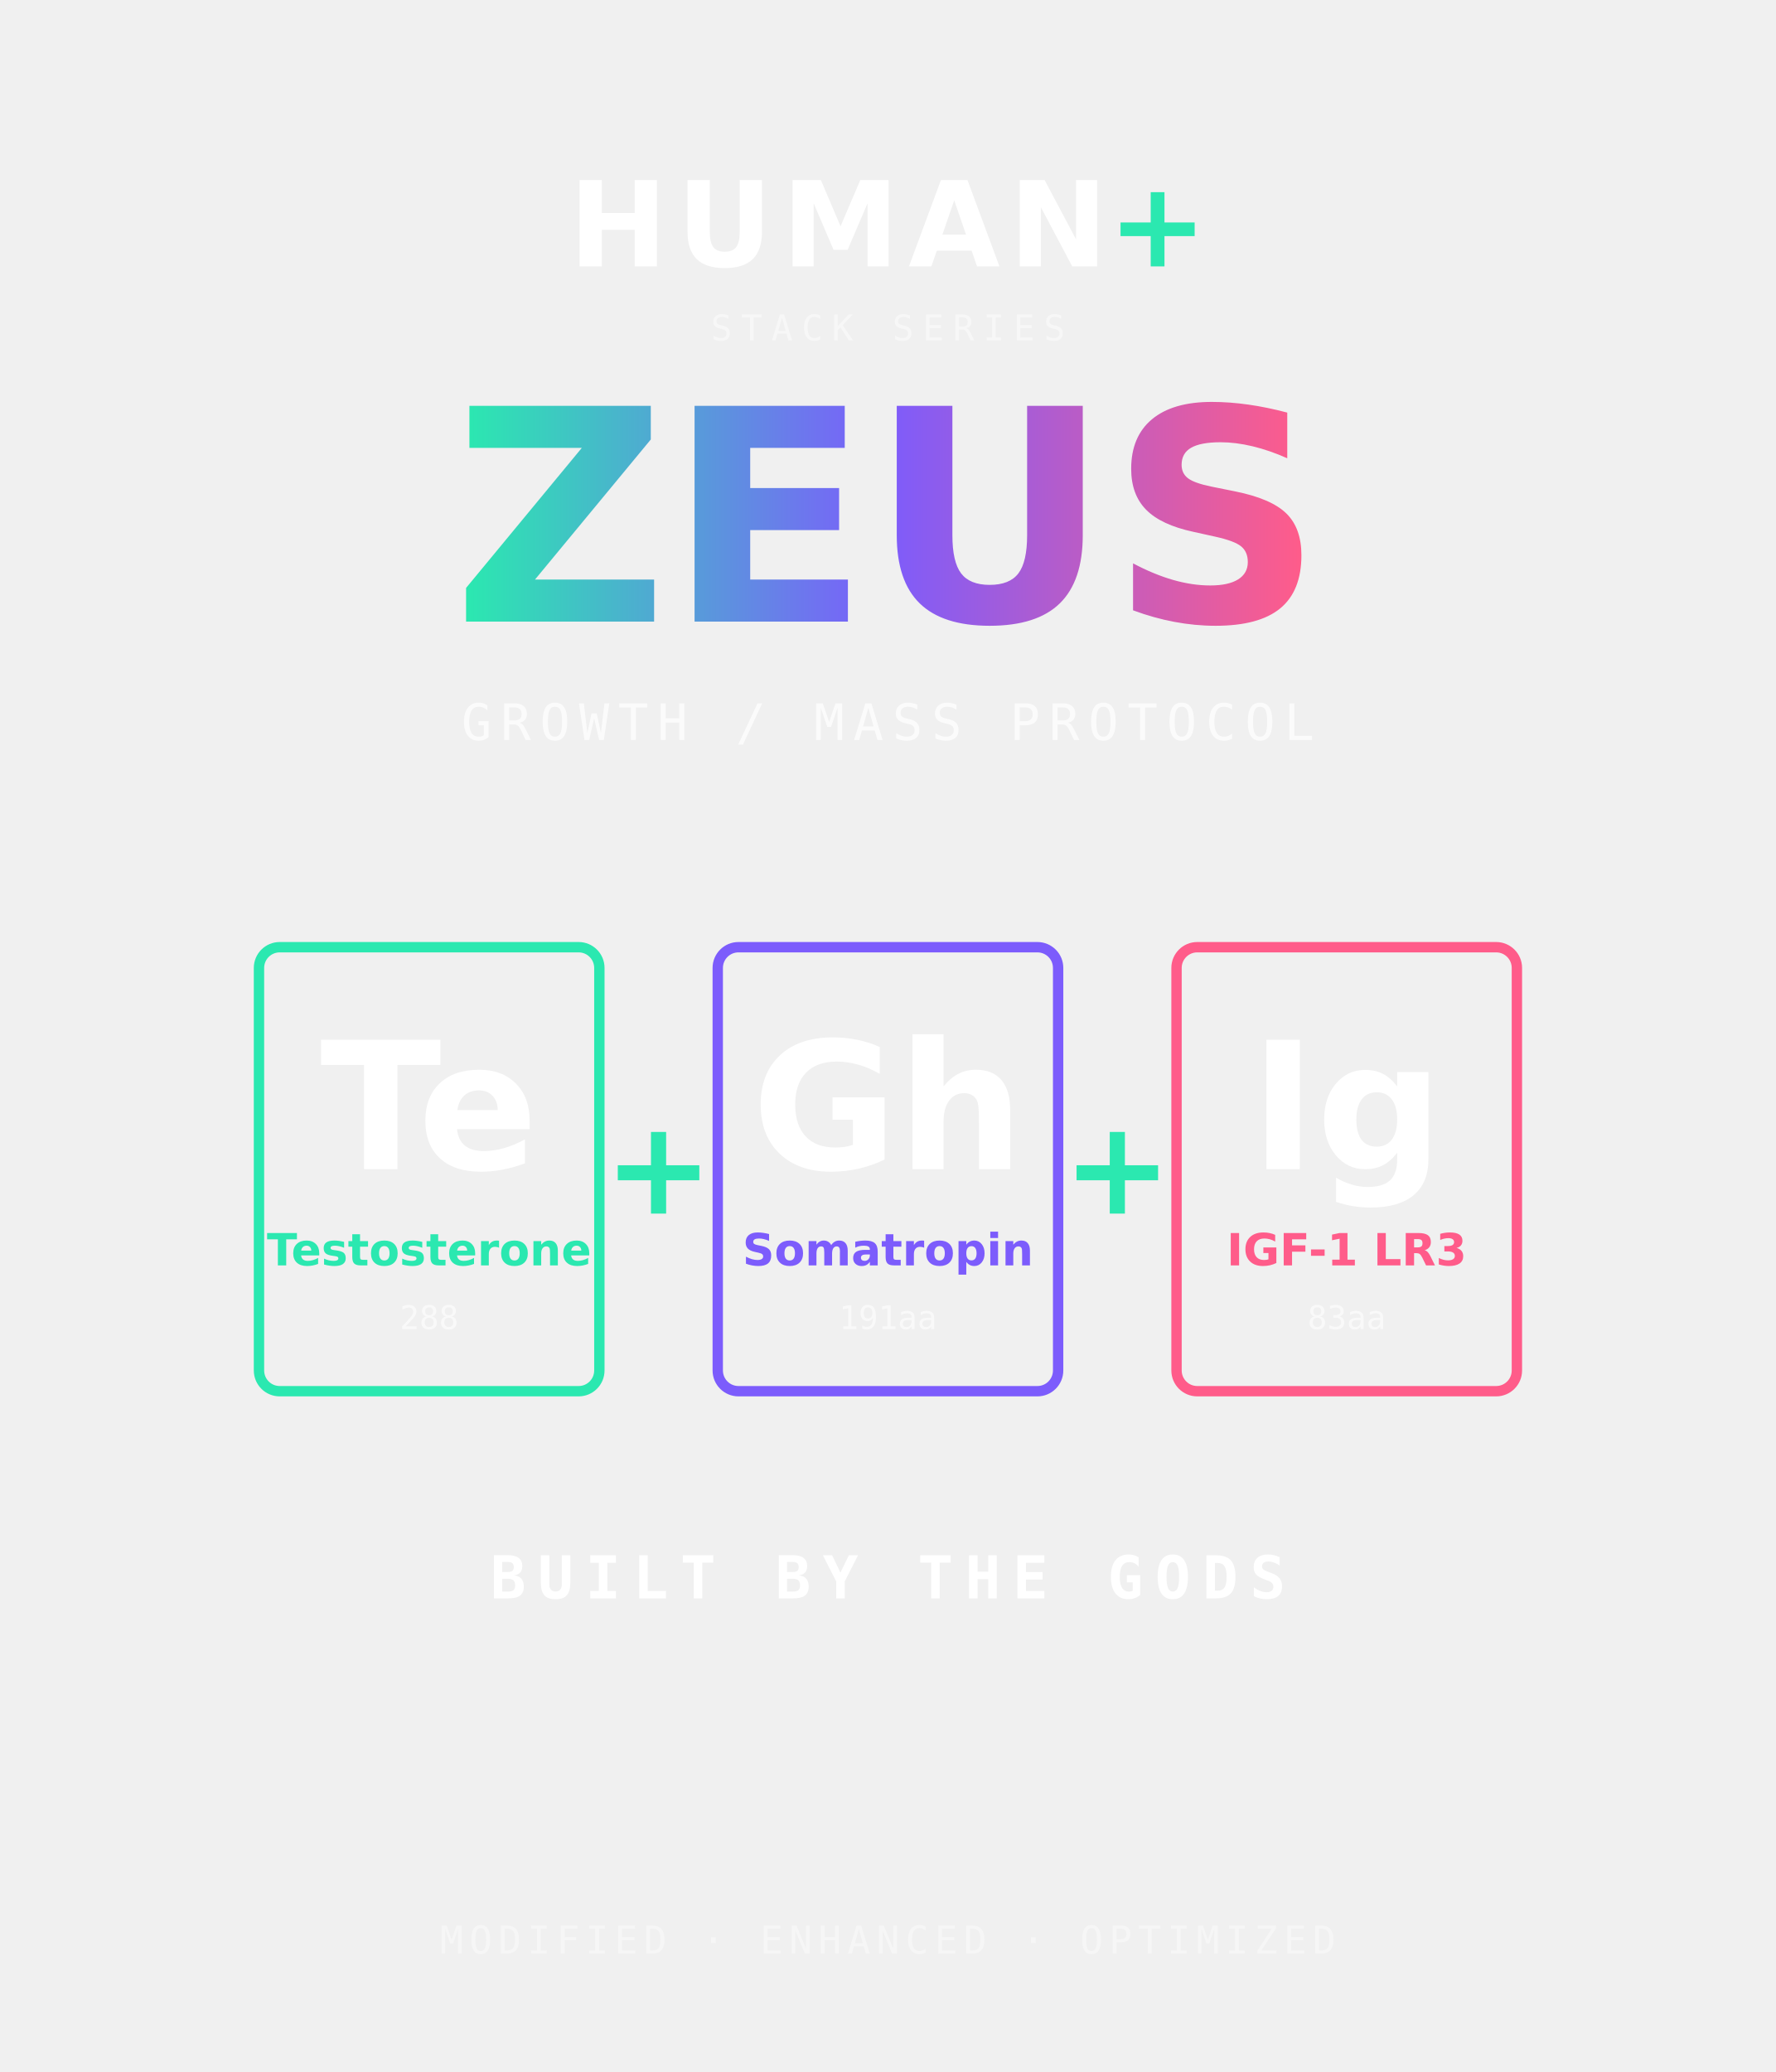
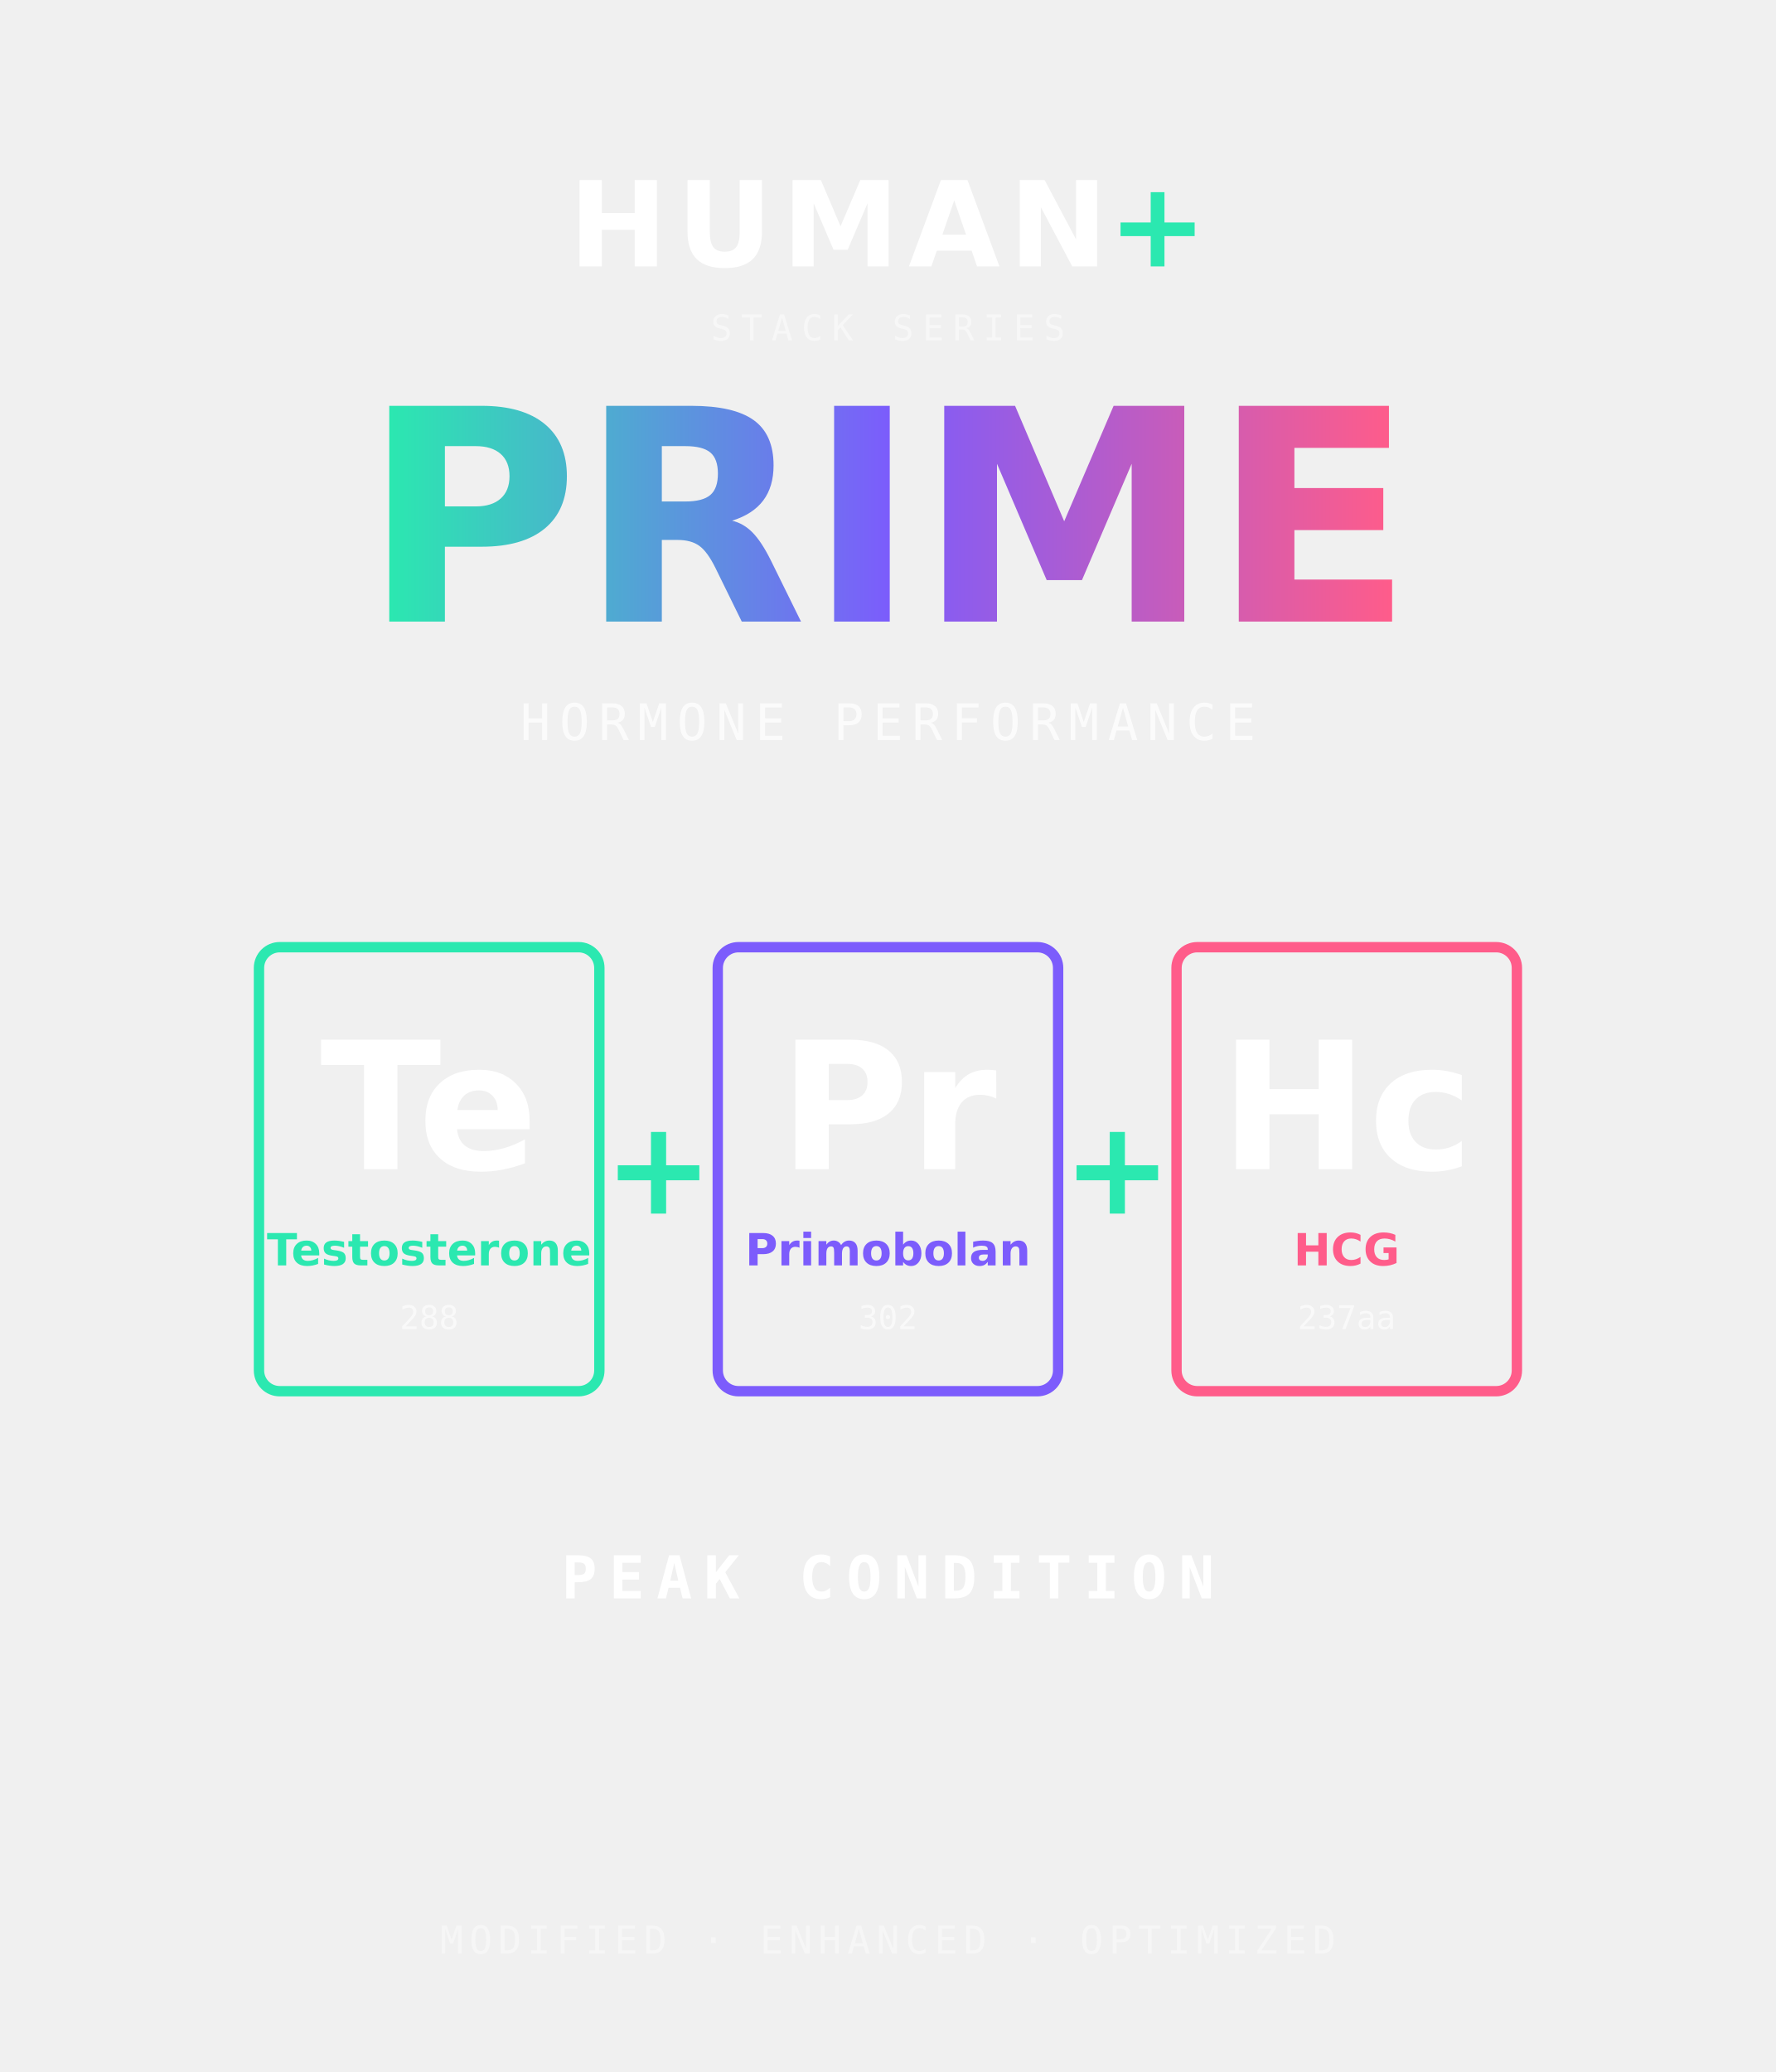
<svg xmlns="http://www.w3.org/2000/svg" viewBox="0 0 1200 1400" width="1200" height="1400">
  <defs>
    <linearGradient id="g" x1="0" y1="0" x2="1" y2="0">
      <stop offset="0%" stop-color="#2BE8B0" />
      <stop offset="50%" stop-color="#7C5CFC" />
      <stop offset="100%" stop-color="#FF5C8A" />
    </linearGradient>
  </defs>
  <text x="600" y="180" font-family="DejaVu Sans, Liberation Sans, Arial, sans-serif" font-size="80" font-weight="800" text-anchor="middle" letter-spacing="6" fill="#FFFFFF">HUMAN<tspan fill="#2BE8B0">+</tspan>
  </text>
  <text x="600" y="230" font-family="DejaVu Sans Mono, Liberation Mono, monospace" font-size="24" text-anchor="middle" letter-spacing="6" fill="#FFFFFF" fill-opacity="0.45">STACK SERIES</text>
-   <text x="600" y="420" font-family="DejaVu Sans, Liberation Sans, Arial, sans-serif" font-size="200" font-weight="800" text-anchor="middle" fill="url(#g)">ZEUS</text>
-   <text x="600" y="500" font-family="DejaVu Sans Mono, Liberation Mono, monospace" font-size="34" letter-spacing="6" text-anchor="middle" fill="#FFFFFF" fill-opacity="0.75">GROWTH / MASS PROTOCOL</text>
+   <text x="600" y="420" font-family="DejaVu Sans, Liberation Sans, Arial, sans-serif" font-size="200" font-weight="800" text-anchor="middle" fill="url(#g)">PRIME</text>
+   <text x="600" y="500" font-family="DejaVu Sans Mono, Liberation Mono, monospace" font-size="34" letter-spacing="6" text-anchor="middle" fill="#FFFFFF" fill-opacity="0.75">HORMONE PERFORMANCE</text>
  <rect x="175.0" y="640" width="230" height="300" rx="14" fill="none" stroke="#2BE8B0" stroke-width="7" />
  <text x="290.0" y="790" font-family="DejaVu Sans, Liberation Sans, Arial, sans-serif" font-size="120" font-weight="800" text-anchor="middle" fill="#FFFFFF">Te</text>
  <text x="290.0" y="855" font-family="DejaVu Sans, Liberation Sans, Arial, sans-serif" font-size="30" font-weight="700" text-anchor="middle" fill="#2BE8B0">Testosterone</text>
  <text x="290.0" y="898" font-family="DejaVu Sans Mono, Liberation Mono, monospace" font-size="22" text-anchor="middle" fill="#FFFFFF" fill-opacity="0.6">288</text>
  <text x="445.0" y="820.0" font-family="DejaVu Sans, Liberation Sans, Arial, sans-serif" font-size="88" font-weight="800" text-anchor="middle" fill="#2BE8B0">+</text>
  <rect x="485.0" y="640" width="230" height="300" rx="14" fill="none" stroke="#7C5CFC" stroke-width="7" />
-   <text x="600.0" y="790" font-family="DejaVu Sans, Liberation Sans, Arial, sans-serif" font-size="120" font-weight="800" text-anchor="middle" fill="#FFFFFF">Gh</text>
-   <text x="600.0" y="855" font-family="DejaVu Sans, Liberation Sans, Arial, sans-serif" font-size="30" font-weight="700" text-anchor="middle" fill="#7C5CFC">Somatropin</text>
-   <text x="600.0" y="898" font-family="DejaVu Sans Mono, Liberation Mono, monospace" font-size="22" text-anchor="middle" fill="#FFFFFF" fill-opacity="0.6">191aa</text>
+   <text x="600.0" y="790" font-family="DejaVu Sans, Liberation Sans, Arial, sans-serif" font-size="120" font-weight="800" text-anchor="middle" fill="#FFFFFF">Pr</text>
+   <text x="600.0" y="855" font-family="DejaVu Sans, Liberation Sans, Arial, sans-serif" font-size="30" font-weight="700" text-anchor="middle" fill="#7C5CFC">Primobolan</text>
+   <text x="600.0" y="898" font-family="DejaVu Sans Mono, Liberation Mono, monospace" font-size="22" text-anchor="middle" fill="#FFFFFF" fill-opacity="0.6">302</text>
  <text x="755.0" y="820.0" font-family="DejaVu Sans, Liberation Sans, Arial, sans-serif" font-size="88" font-weight="800" text-anchor="middle" fill="#2BE8B0">+</text>
  <rect x="795.0" y="640" width="230" height="300" rx="14" fill="none" stroke="#FF5C8A" stroke-width="7" />
-   <text x="910.0" y="790" font-family="DejaVu Sans, Liberation Sans, Arial, sans-serif" font-size="120" font-weight="800" text-anchor="middle" fill="#FFFFFF">Ig</text>
-   <text x="910.0" y="855" font-family="DejaVu Sans, Liberation Sans, Arial, sans-serif" font-size="30" font-weight="700" text-anchor="middle" fill="#FF5C8A">IGF-1 LR3</text>
-   <text x="910.0" y="898" font-family="DejaVu Sans Mono, Liberation Mono, monospace" font-size="22" text-anchor="middle" fill="#FFFFFF" fill-opacity="0.6">83aa</text>
-   <text x="600" y="1080" font-family="DejaVu Sans Mono, Liberation Mono, monospace" font-size="40" font-weight="700" letter-spacing="8" text-anchor="middle" fill="#FFFFFF">BUILT BY THE GODS</text>
+   <text x="910.0" y="790" font-family="DejaVu Sans, Liberation Sans, Arial, sans-serif" font-size="120" font-weight="800" text-anchor="middle" fill="#FFFFFF">Hc</text>
+   <text x="910.0" y="855" font-family="DejaVu Sans, Liberation Sans, Arial, sans-serif" font-size="30" font-weight="700" text-anchor="middle" fill="#FF5C8A">HCG</text>
+   <text x="910.0" y="898" font-family="DejaVu Sans Mono, Liberation Mono, monospace" font-size="22" text-anchor="middle" fill="#FFFFFF" fill-opacity="0.6">237aa</text>
+   <text x="600" y="1080" font-family="DejaVu Sans Mono, Liberation Mono, monospace" font-size="40" font-weight="700" letter-spacing="8" text-anchor="middle" fill="#FFFFFF">PEAK CONDITION</text>
  <text x="600" y="1320" font-family="DejaVu Sans Mono, Liberation Mono, monospace" font-size="26" letter-spacing="4" text-anchor="middle" fill="#FFFFFF" fill-opacity="0.4">MODIFIED · ENHANCED · OPTIMIZED</text>
</svg>
